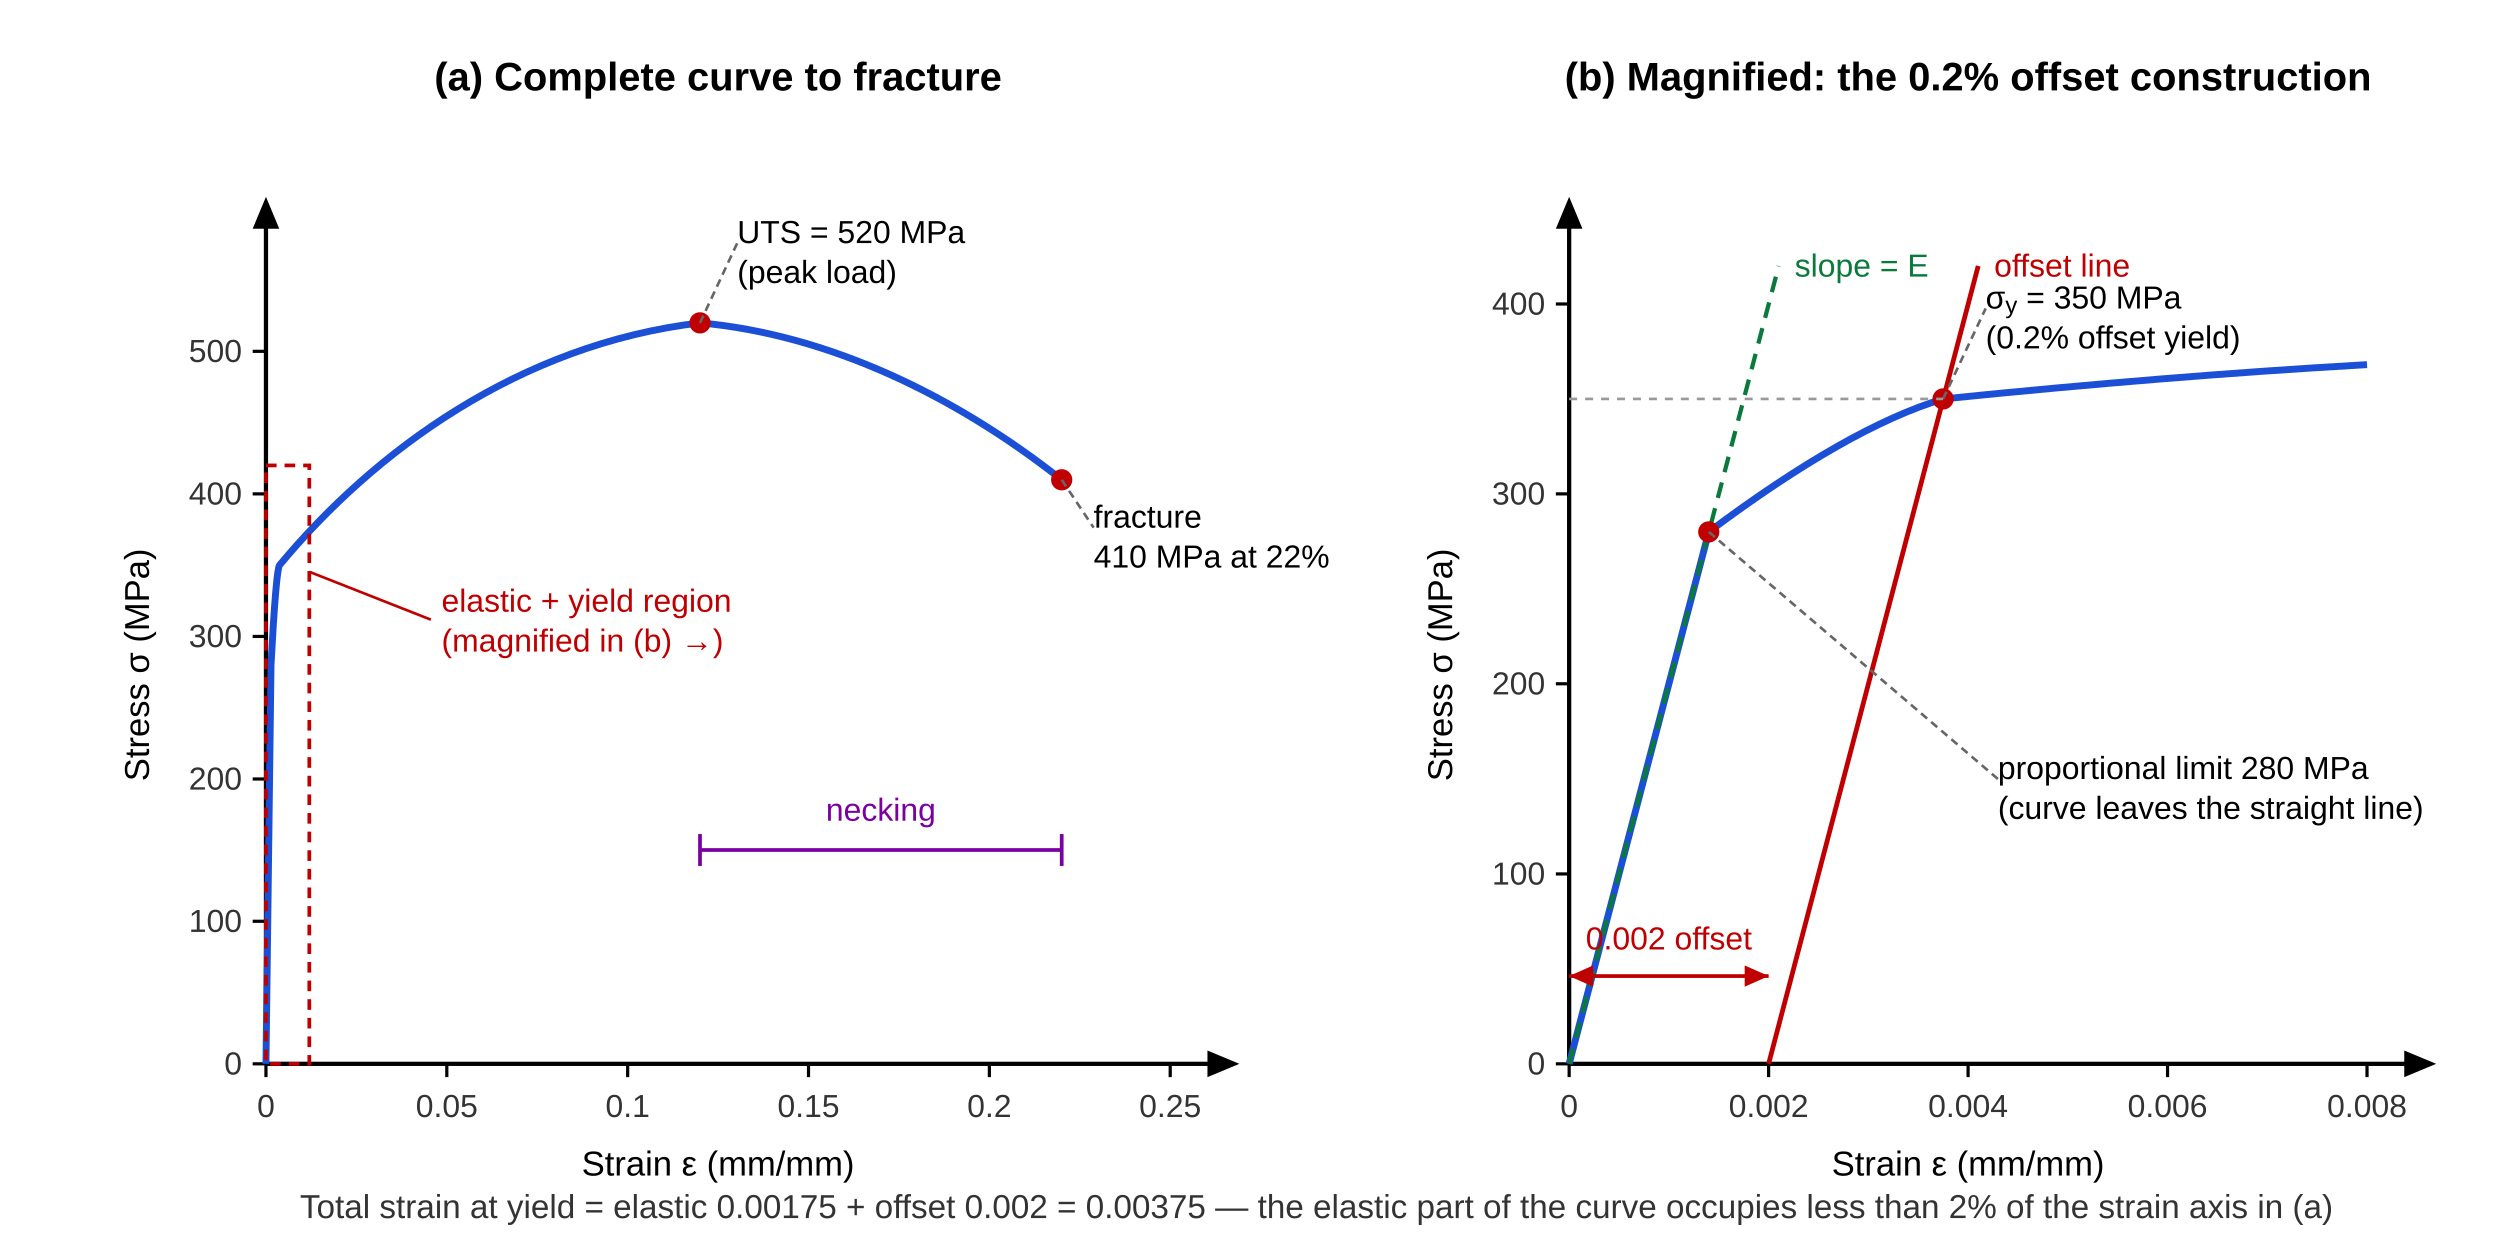
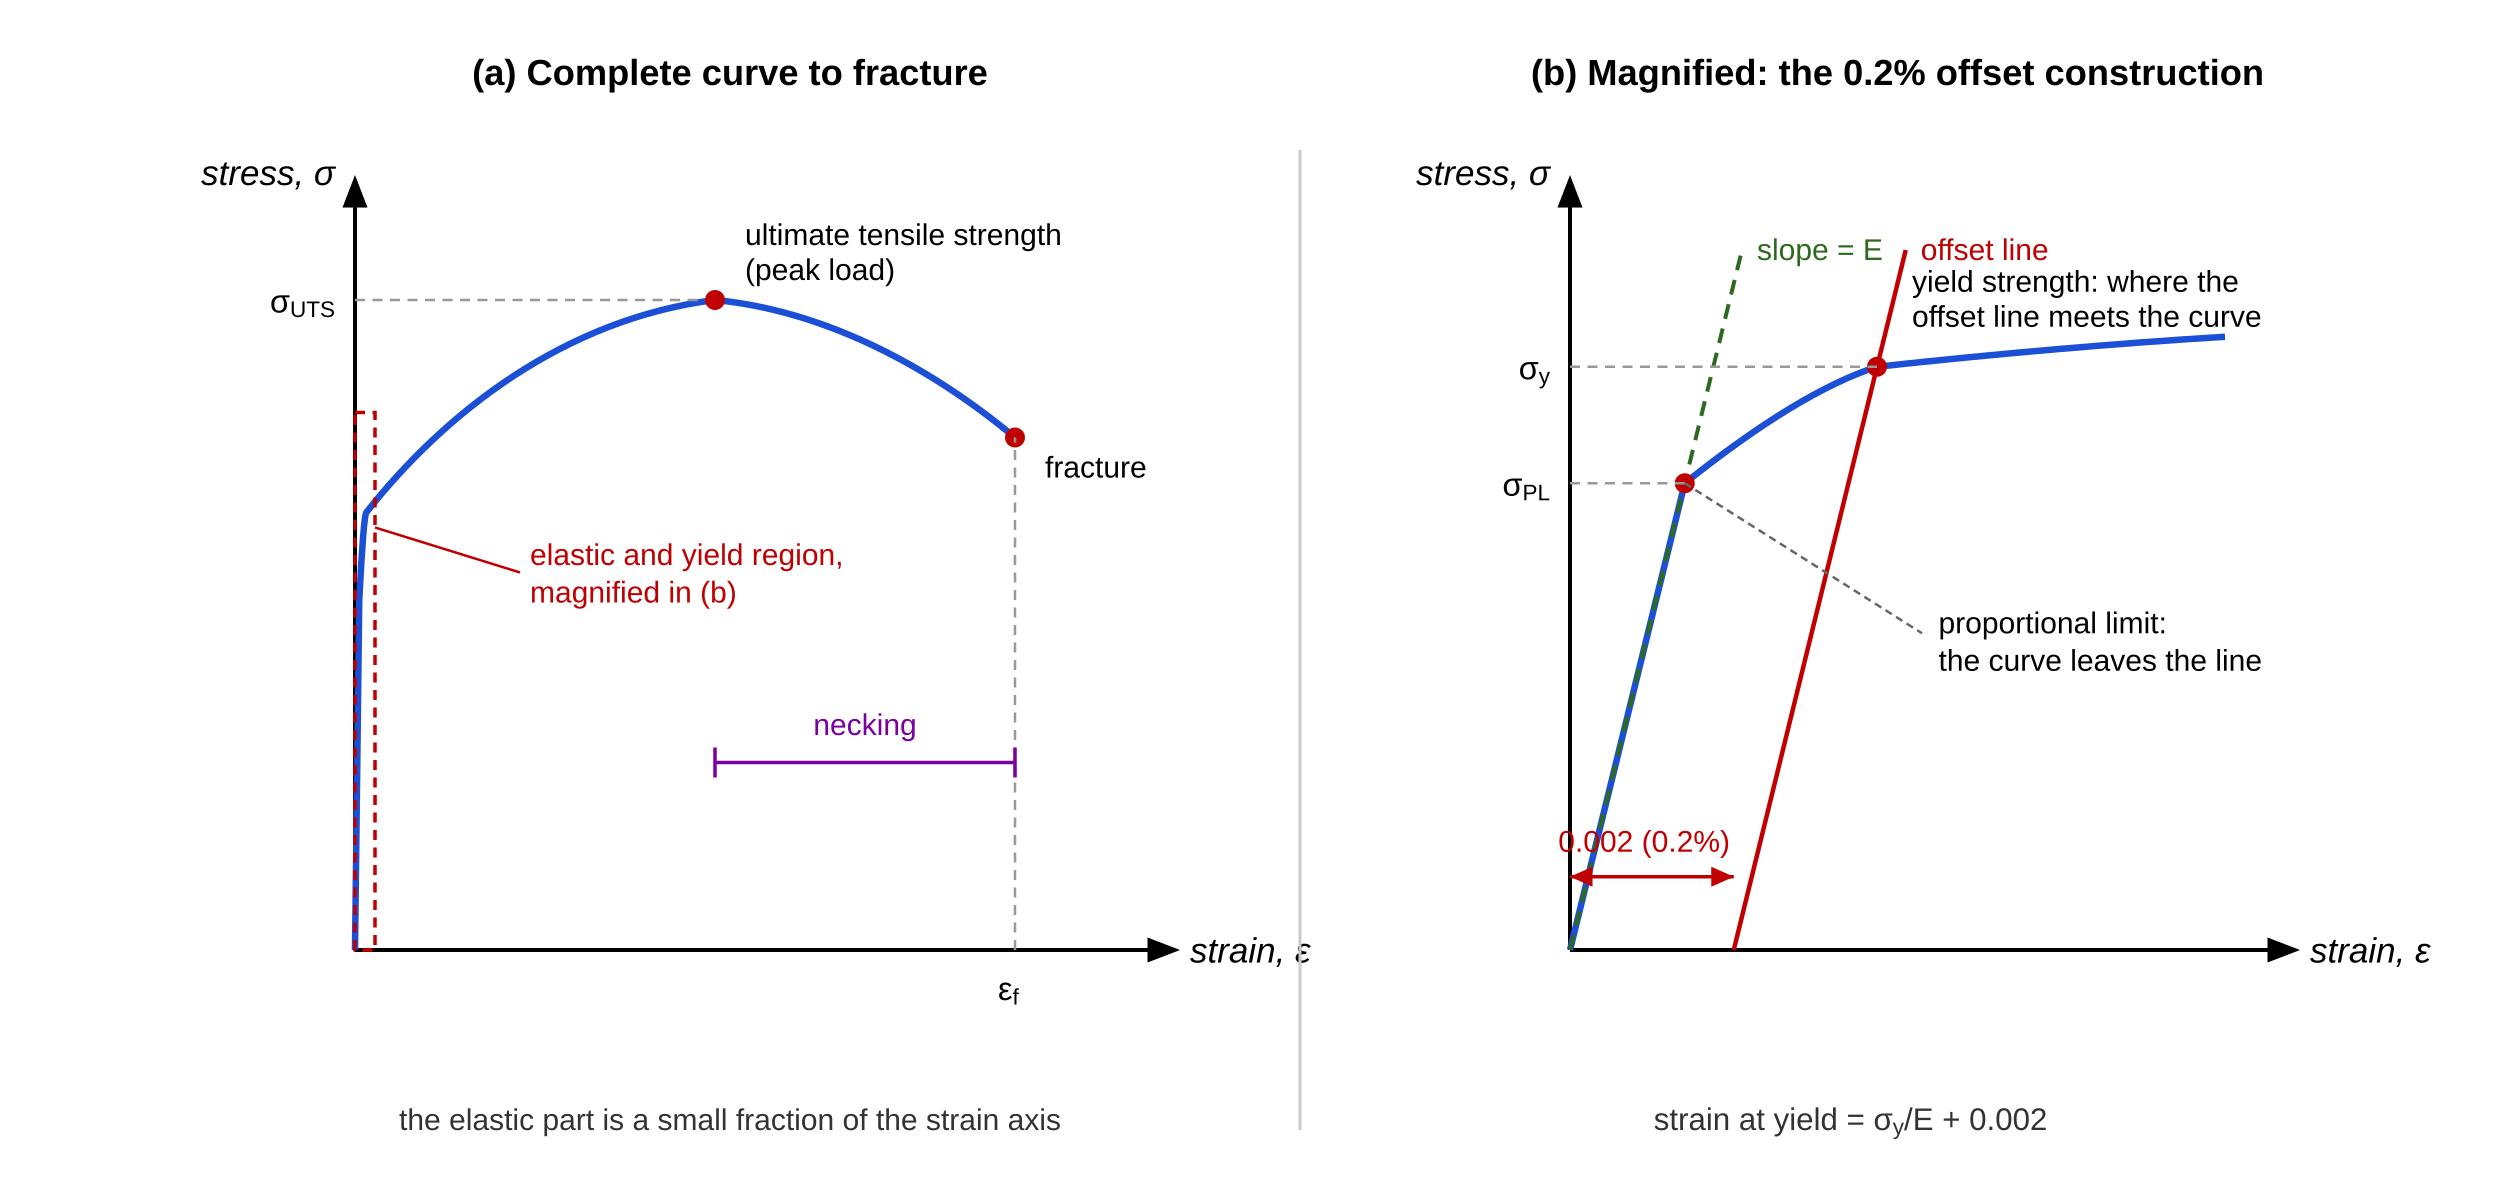
- <svg xmlns="http://www.w3.org/2000/svg" viewBox="0 0 940 470" width="940" height="470">
-   <rect width="940" height="470" fill="white" />
-   <text x="270" y="34" font-family="Arial, Helvetica, sans-serif" font-size="15" font-weight="bold" fill="#000" text-anchor="middle">(a) Complete curve to fracture</text>
-   <line x1="100" y1="400" x2="100" y2="82" stroke="#000" stroke-width="1.6" />
-   <polygon points="100,74 95,86 105,86" fill="#000" />
-   <line x1="100" y1="400" x2="458" y2="400" stroke="#000" stroke-width="1.6" />
-   <polygon points="466,400 454,395 454,405" fill="#000" />
-   <line x1="100.0" y1="400" x2="100.0" y2="405" stroke="#000" stroke-width="1.2" />
-   <text x="100.0" y="420" font-family="Arial, Helvetica, sans-serif" font-size="12" fill="#333" text-anchor="middle">0</text>
-   <line x1="168.0" y1="400" x2="168.0" y2="405" stroke="#000" stroke-width="1.2" />
-   <text x="168.0" y="420" font-family="Arial, Helvetica, sans-serif" font-size="12" fill="#333" text-anchor="middle">0.05</text>
-   <line x1="236.0" y1="400" x2="236.0" y2="405" stroke="#000" stroke-width="1.2" />
-   <text x="236.0" y="420" font-family="Arial, Helvetica, sans-serif" font-size="12" fill="#333" text-anchor="middle">0.1</text>
-   <line x1="304.0" y1="400" x2="304.0" y2="405" stroke="#000" stroke-width="1.2" />
-   <text x="304.0" y="420" font-family="Arial, Helvetica, sans-serif" font-size="12" fill="#333" text-anchor="middle">0.15</text>
-   <line x1="372.0" y1="400" x2="372.0" y2="405" stroke="#000" stroke-width="1.2" />
-   <text x="372.0" y="420" font-family="Arial, Helvetica, sans-serif" font-size="12" fill="#333" text-anchor="middle">0.2</text>
-   <line x1="440.0" y1="400" x2="440.0" y2="405" stroke="#000" stroke-width="1.2" />
-   <text x="440.0" y="420" font-family="Arial, Helvetica, sans-serif" font-size="12" fill="#333" text-anchor="middle">0.25</text>
-   <line x1="95" y1="400.0" x2="100" y2="400.0" stroke="#000" stroke-width="1.2" />
-   <text x="91" y="404.0" font-family="Arial, Helvetica, sans-serif" font-size="12" fill="#333" text-anchor="end">0</text>
-   <line x1="95" y1="346.4" x2="100" y2="346.4" stroke="#000" stroke-width="1.2" />
-   <text x="91" y="350.4" font-family="Arial, Helvetica, sans-serif" font-size="12" fill="#333" text-anchor="end">100</text>
-   <line x1="95" y1="292.9" x2="100" y2="292.9" stroke="#000" stroke-width="1.2" />
-   <text x="91" y="296.9" font-family="Arial, Helvetica, sans-serif" font-size="12" fill="#333" text-anchor="end">200</text>
-   <line x1="95" y1="239.3" x2="100" y2="239.3" stroke="#000" stroke-width="1.2" />
-   <text x="91" y="243.3" font-family="Arial, Helvetica, sans-serif" font-size="12" fill="#333" text-anchor="end">300</text>
-   <line x1="95" y1="185.7" x2="100" y2="185.7" stroke="#000" stroke-width="1.2" />
-   <text x="91" y="189.7" font-family="Arial, Helvetica, sans-serif" font-size="12" fill="#333" text-anchor="end">400</text>
-   <line x1="95" y1="132.1" x2="100" y2="132.1" stroke="#000" stroke-width="1.2" />
-   <text x="91" y="136.1" font-family="Arial, Helvetica, sans-serif" font-size="12" fill="#333" text-anchor="end">500</text>
-   <text x="270" y="442" font-family="Arial, Helvetica, sans-serif" font-size="13" fill="#000" text-anchor="middle">Strain ε (mm/mm)</text>
-   <text x="56" y="250" font-family="Arial, Helvetica, sans-serif" font-size="13" fill="#000" text-anchor="middle" transform="rotate(-90 56 250)">Stress σ (MPa)</text>
-   <path d="M100.0,400.0 L101.9,250.0 Q103.8,214.4 105.1,212.5 C140.8,169.6 195.2,129.5 263.2,121.4 C310.8,125.7 358.4,148.2 399.2,180.4" fill="none" stroke="#1a4fd6" stroke-width="2.6" />
-   <circle cx="263.2" cy="121.4" r="4" fill="#c00000" />
-   <line x1="263.2" y1="121.4" x2="277.2" y2="91.4" stroke="#666" stroke-width="1" stroke-dasharray="3,2" />
-   <text x="277.2" y="91.4" font-family="Arial, Helvetica, sans-serif" font-size="12" fill="#000" text-anchor="start">UTS = 520 MPa</text>
-   <text x="277.2" y="106.4" font-family="Arial, Helvetica, sans-serif" font-size="12" fill="#000" text-anchor="start">(peak load)</text>
-   <circle cx="399.2" cy="180.4" r="4" fill="#c00000" />
-   <line x1="399.2" y1="180.4" x2="411.2" y2="198.4" stroke="#666" stroke-width="1" stroke-dasharray="3,2" />
-   <text x="411.2" y="198.4" font-family="Arial, Helvetica, sans-serif" font-size="12" fill="#000" text-anchor="start">fracture</text>
-   <text x="411.2" y="213.4" font-family="Arial, Helvetica, sans-serif" font-size="12" fill="#000" text-anchor="start">410 MPa at 22%</text>
-   <line x1="263.2" y1="319.6" x2="399.2" y2="319.6" stroke="#7a00a0" stroke-width="1.4" />
-   <line x1="263.2" y1="313.6" x2="263.2" y2="325.6" stroke="#7a00a0" stroke-width="1.4" />
-   <line x1="399.2" y1="313.6" x2="399.2" y2="325.6" stroke="#7a00a0" stroke-width="1.4" />
-   <text x="331.2" y="308.6" font-family="Arial, Helvetica, sans-serif" font-size="12" fill="#7a00a0" text-anchor="middle">necking</text>
-   <rect x="100.0" y="175.0" width="16.3" height="225.0" fill="none" stroke="#c00000" stroke-width="1.4" stroke-dasharray="4,3" />
-   <line x1="116.3" y1="215" x2="162" y2="233" stroke="#c00000" stroke-width="1" />
-   <text x="166" y="230" font-family="Arial, Helvetica, sans-serif" font-size="12" fill="#c00000">elastic + yield region</text>
-   <text x="166" y="245" font-family="Arial, Helvetica, sans-serif" font-size="12" fill="#c00000">(magnified in (b) →)</text>
-   <text x="740" y="34" font-family="Arial, Helvetica, sans-serif" font-size="15" font-weight="bold" fill="#000" text-anchor="middle">(b) Magnified: the 0.2% offset construction</text>
-   <line x1="590" y1="400" x2="590" y2="82" stroke="#000" stroke-width="1.6" />
-   <polygon points="590,74 585,86 595,86" fill="#000" />
-   <line x1="590" y1="400" x2="908" y2="400" stroke="#000" stroke-width="1.6" />
-   <polygon points="916,400 904,395 904,405" fill="#000" />
-   <line x1="590.0" y1="400" x2="590.0" y2="405" stroke="#000" stroke-width="1.2" />
-   <text x="590.0" y="420" font-family="Arial, Helvetica, sans-serif" font-size="12" fill="#333" text-anchor="middle">0</text>
-   <line x1="665.0" y1="400" x2="665.0" y2="405" stroke="#000" stroke-width="1.2" />
-   <text x="665.0" y="420" font-family="Arial, Helvetica, sans-serif" font-size="12" fill="#333" text-anchor="middle">0.002</text>
-   <line x1="740.0" y1="400" x2="740.0" y2="405" stroke="#000" stroke-width="1.2" />
-   <text x="740.0" y="420" font-family="Arial, Helvetica, sans-serif" font-size="12" fill="#333" text-anchor="middle">0.004</text>
-   <line x1="815.0" y1="400" x2="815.0" y2="405" stroke="#000" stroke-width="1.2" />
-   <text x="815.0" y="420" font-family="Arial, Helvetica, sans-serif" font-size="12" fill="#333" text-anchor="middle">0.006</text>
-   <line x1="890.0" y1="400" x2="890.0" y2="405" stroke="#000" stroke-width="1.2" />
-   <text x="890.0" y="420" font-family="Arial, Helvetica, sans-serif" font-size="12" fill="#333" text-anchor="middle">0.008</text>
-   <line x1="585" y1="400.0" x2="590" y2="400.0" stroke="#000" stroke-width="1.2" />
-   <text x="581" y="404.0" font-family="Arial, Helvetica, sans-serif" font-size="12" fill="#333" text-anchor="end">0</text>
-   <line x1="585" y1="328.6" x2="590" y2="328.6" stroke="#000" stroke-width="1.2" />
-   <text x="581" y="332.6" font-family="Arial, Helvetica, sans-serif" font-size="12" fill="#333" text-anchor="end">100</text>
-   <line x1="585" y1="257.1" x2="590" y2="257.1" stroke="#000" stroke-width="1.2" />
-   <text x="581" y="261.1" font-family="Arial, Helvetica, sans-serif" font-size="12" fill="#333" text-anchor="end">200</text>
-   <line x1="585" y1="185.7" x2="590" y2="185.7" stroke="#000" stroke-width="1.2" />
-   <text x="581" y="189.7" font-family="Arial, Helvetica, sans-serif" font-size="12" fill="#333" text-anchor="end">300</text>
-   <line x1="585" y1="114.3" x2="590" y2="114.3" stroke="#000" stroke-width="1.2" />
-   <text x="581" y="118.3" font-family="Arial, Helvetica, sans-serif" font-size="12" fill="#333" text-anchor="end">400</text>
-   <text x="740" y="442" font-family="Arial, Helvetica, sans-serif" font-size="13" fill="#000" text-anchor="middle">Strain ε (mm/mm)</text>
-   <text x="546" y="250" font-family="Arial, Helvetica, sans-serif" font-size="13" fill="#000" text-anchor="middle" transform="rotate(-90 546 250)">Stress σ (MPa)</text>
-   <path d="M590.0,400.0 L642.5,200.0 Q695.0,160.7 730.6,150.0 Q815.0,141.4 890.0,137.1" fill="none" stroke="#1a4fd6" stroke-width="2.6" />
-   <line x1="590.0" y1="400.0" x2="668.8" y2="100.0" stroke="#0a7a3c" stroke-width="1.6" stroke-dasharray="6,4" />
-   <text x="674.8" y="104.0" font-family="Arial, Helvetica, sans-serif" font-size="12" fill="#0a7a3c">slope = E</text>
-   <line x1="665.0" y1="400.0" x2="743.8" y2="100.0" stroke="#c00000" stroke-width="1.8" />
-   <text x="749.8" y="104.0" font-family="Arial, Helvetica, sans-serif" font-size="12" fill="#c00000">offset line</text>
-   <line x1="590.0" y1="367" x2="665.0" y2="367" stroke="#c00000" stroke-width="1.4" />
-   <polygon points="590.0,367 599.0,363 599.0,371" fill="#c00000" />
-   <polygon points="665.0,367 656.0,363 656.0,371" fill="#c00000" />
-   <text x="627.5" y="357" font-family="Arial, Helvetica, sans-serif" font-size="12" fill="#c00000" text-anchor="middle">0.002 offset</text>
-   <circle cx="642.5" cy="200.0" r="4" fill="#c00000" />
-   <line x1="642.5" y1="200.0" x2="751.2" y2="292.9" stroke="#666" stroke-width="1" stroke-dasharray="3,2" />
-   <text x="751.2" y="292.9" font-family="Arial, Helvetica, sans-serif" font-size="12" fill="#000" text-anchor="start">proportional limit 280 MPa</text>
-   <text x="751.2" y="307.9" font-family="Arial, Helvetica, sans-serif" font-size="12" fill="#000" text-anchor="start">(curve leaves the straight line)</text>
-   <circle cx="730.6" cy="150.0" r="4" fill="#c00000" />
-   <line x1="730.6" y1="150.0" x2="746.6" y2="116.0" stroke="#666" stroke-width="1" stroke-dasharray="3,2" />
-   <text x="746.6" y="116.0" font-family="Arial, Helvetica, sans-serif" font-size="12" fill="#000" text-anchor="start">σ<tspan baseline-shift="sub" font-size="9">y</tspan> = 350 MPa</text>
-   <text x="746.6" y="131.0" font-family="Arial, Helvetica, sans-serif" font-size="12" fill="#000" text-anchor="start">(0.2% offset yield)</text>
-   <line x1="590.0" y1="150.0" x2="730.6" y2="150.0" stroke="#999" stroke-width="1" stroke-dasharray="3,3" />
-   <text x="495" y="458" font-family="Arial, Helvetica, sans-serif" font-size="12.5" fill="#333" text-anchor="middle">Total strain at yield = elastic 0.00175 + offset 0.002 = 0.00375 — the elastic part of the curve occupies less than 2% of the strain axis in (a)</text>
+ <svg xmlns="http://www.w3.org/2000/svg" viewBox="0 0 1000 480" width="1000" height="480">
+   <rect width="1000" height="480" fill="white" />
+   <text x="292.0" y="34.0" font-family="Arial, Helvetica, sans-serif" font-size="14.5" fill="#000" text-anchor="middle" font-weight="bold">(a) Complete curve to fracture</text>
+   <line x1="142.0" y1="380.0" x2="142.0" y2="80.0" stroke="#000" stroke-width="1.6" />
+   <polygon points="142,70 137,83 147,83" fill="#000" />
+   <line x1="142.0" y1="380.0" x2="462.0" y2="380.0" stroke="#000" stroke-width="1.6" />
+   <polygon points="472,380 459,375 459,385" fill="#000" />
+   <text x="476.0" y="385.0" font-family="Arial, Helvetica, sans-serif" font-size="14" fill="#000" text-anchor="start" font-weight="normal" font-style="italic">strain, ε</text>
+   <text x="134.0" y="74.0" font-family="Arial, Helvetica, sans-serif" font-size="14" fill="#000" text-anchor="end" font-weight="normal" font-style="italic">stress, σ</text>
+   <path d="M142.0,380.0 L143.7,240.0 Q145.4,206.8 146.5,205.0 C178.0,165.0 226.0,127.5 286.0,120.0 C328.0,124.0 370.0,145.0 406.0,175.0" fill="none" fill-opacity="1.0" stroke="#1a4fd6" stroke-width="2.6" />
+   <line x1="142.0" y1="120.0" x2="286.0" y2="120.0" stroke="#999" stroke-width="1.0" stroke-dasharray="4,3" />
+   <text x="134.0" y="125.0" font-family="Arial, Helvetica, sans-serif" font-size="13" fill="#000" text-anchor="end" font-weight="normal">σ<tspan baseline-shift="sub" font-size="9">UTS</tspan>
+   </text>
+   <circle cx="286.0" cy="120.0" r="4.0" fill="#c00000" stroke="#c00000" stroke-width="0" />
+   <text x="298.0" y="98.0" font-family="Arial, Helvetica, sans-serif" font-size="12" fill="#000" text-anchor="start" font-weight="normal">ultimate tensile strength</text>
+   <text x="298.0" y="112.0" font-family="Arial, Helvetica, sans-serif" font-size="12" fill="#000" text-anchor="start" font-weight="normal">(peak load)</text>
+   <circle cx="406.0" cy="175.0" r="4.0" fill="#c00000" stroke="#c00000" stroke-width="0" />
+   <text x="418.0" y="191.0" font-family="Arial, Helvetica, sans-serif" font-size="12" fill="#000" text-anchor="start" font-weight="normal">fracture</text>
+   <line x1="406.0" y1="380.0" x2="406.0" y2="175.0" stroke="#999" stroke-width="1.0" stroke-dasharray="4,3" />
+   <text x="399.2" y="400.0" font-family="Arial, Helvetica, sans-serif" font-size="13" fill="#000" text-anchor="start" font-weight="normal">ε<tspan baseline-shift="sub" font-size="9">f</tspan>
+   </text>
+   <line x1="286.0" y1="305.0" x2="406.0" y2="305.0" stroke="#7a00a0" stroke-width="1.4" />
+   <line x1="286.0" y1="299.0" x2="286.0" y2="311.0" stroke="#7a00a0" stroke-width="1.4" />
+   <line x1="406.0" y1="299.0" x2="406.0" y2="311.0" stroke="#7a00a0" stroke-width="1.4" />
+   <text x="346.0" y="294.0" font-family="Arial, Helvetica, sans-serif" font-size="12" fill="#7a00a0" text-anchor="middle" font-weight="normal">necking</text>
+   <rect x="142.0" y="165.0" width="8" height="215.0" fill="none" stroke="#c00000" stroke-width="1.4" stroke-dasharray="4,3" />
+   <line x1="150.0" y1="211.0" x2="208.0" y2="229.0" stroke="#c00000" stroke-width="1.0" />
+   <text x="212.0" y="226.0" font-family="Arial, Helvetica, sans-serif" font-size="12" fill="#c00000" text-anchor="start" font-weight="normal">elastic and yield region,</text>
+   <text x="212.0" y="241.0" font-family="Arial, Helvetica, sans-serif" font-size="12" fill="#c00000" text-anchor="start" font-weight="normal">magnified in (b)</text>
+   <text x="292.0" y="452.0" font-family="Arial, Helvetica, sans-serif" font-size="12" fill="#333" text-anchor="middle" font-weight="normal">the elastic part is a small fraction of the strain axis</text>
+   <line x1="520.0" y1="60.0" x2="520.0" y2="452.0" stroke="#ccc" stroke-width="1.2" />
+   <text x="759.0" y="34.0" font-family="Arial, Helvetica, sans-serif" font-size="14.5" fill="#000" text-anchor="middle" font-weight="bold">(b) Magnified: the 0.2% offset construction</text>
+   <line x1="628.0" y1="380.0" x2="628.0" y2="80.0" stroke="#000" stroke-width="1.6" />
+   <polygon points="628,70 623,83 633,83" fill="#000" />
+   <line x1="628.0" y1="380.0" x2="910.0" y2="380.0" stroke="#000" stroke-width="1.6" />
+   <polygon points="920,380 907,375 907,385" fill="#000" />
+   <text x="924.0" y="385.0" font-family="Arial, Helvetica, sans-serif" font-size="14" fill="#000" text-anchor="start" font-weight="normal" font-style="italic">strain, ε</text>
+   <text x="620.0" y="74.0" font-family="Arial, Helvetica, sans-serif" font-size="14" fill="#000" text-anchor="end" font-weight="normal" font-style="italic">stress, σ</text>
+   <path d="M628.0,380.0 L673.9,193.3 Q719.7,156.7 750.8,146.7 Q824.5,138.7 890.0,134.7" fill="none" fill-opacity="1.0" stroke="#1a4fd6" stroke-width="2.6" />
+   <line x1="628.0" y1="380.0" x2="696.8" y2="100.0" stroke="#2d6a20" stroke-width="1.6" stroke-dasharray="6,4" />
+   <text x="702.8" y="104.0" font-family="Arial, Helvetica, sans-serif" font-size="12" fill="#2d6a20" text-anchor="start" font-weight="normal">slope = E</text>
+   <line x1="693.5" y1="380.0" x2="762.3" y2="100.0" stroke="#c00000" stroke-width="1.8" />
+   <text x="768.3" y="104.0" font-family="Arial, Helvetica, sans-serif" font-size="12" fill="#c00000" text-anchor="start" font-weight="normal">offset line</text>
+   <line x1="628.0" y1="350.7" x2="693.5" y2="350.7" stroke="#c00000" stroke-width="1.4" />
+   <polygon points="628.0,350.7 637.0,346.7 637.0,354.7" fill="#c00000" />
+   <polygon points="693.5,350.7 684.5,346.7 684.5,354.7" fill="#c00000" />
+   <text x="623.3" y="340.7" font-family="Arial, Helvetica, sans-serif" font-size="12" fill="#c00000" text-anchor="start" font-weight="normal">0.002 (0.2%)</text>
+   <circle cx="673.9" cy="193.3" r="4.0" fill="#c00000" stroke="#c00000" stroke-width="0" />
+   <line x1="628.0" y1="193.3" x2="673.9" y2="193.3" stroke="#999" stroke-width="1.0" stroke-dasharray="4,3" />
+   <text x="620.0" y="198.3" font-family="Arial, Helvetica, sans-serif" font-size="13" fill="#000" text-anchor="end" font-weight="normal">σ<tspan baseline-shift="sub" font-size="9">PL</tspan>
+   </text>
+   <line x1="673.9" y1="193.3" x2="768.8" y2="253.3" stroke="#666" stroke-width="1.0" stroke-dasharray="3,2" />
+   <text x="775.4" y="253.3" font-family="Arial, Helvetica, sans-serif" font-size="12" fill="#000" text-anchor="start" font-weight="normal">proportional limit:</text>
+   <text x="775.4" y="268.3" font-family="Arial, Helvetica, sans-serif" font-size="12" fill="#000" text-anchor="start" font-weight="normal">the curve leaves the line</text>
+   <circle cx="750.8" cy="146.7" r="4.0" fill="#c00000" stroke="#c00000" stroke-width="0" />
+   <line x1="628.0" y1="146.7" x2="750.8" y2="146.7" stroke="#999" stroke-width="1.0" stroke-dasharray="4,3" />
+   <text x="620.0" y="151.7" font-family="Arial, Helvetica, sans-serif" font-size="13" fill="#000" text-anchor="end" font-weight="normal">σ<tspan baseline-shift="sub" font-size="9">y</tspan>
+   </text>
+   <text x="764.8" y="116.7" font-family="Arial, Helvetica, sans-serif" font-size="12" fill="#000" text-anchor="start" font-weight="normal">yield strength: where the</text>
+   <text x="764.8" y="130.7" font-family="Arial, Helvetica, sans-serif" font-size="12" fill="#000" text-anchor="start" font-weight="normal">offset line meets the curve</text>
+   <text x="661.5" y="452.0" font-family="Arial, Helvetica, sans-serif" font-size="12.5" fill="#333" text-anchor="start" font-weight="normal">strain at yield = σ<tspan baseline-shift="sub" font-size="9">y</tspan>/E + 0.002</text>
</svg>
